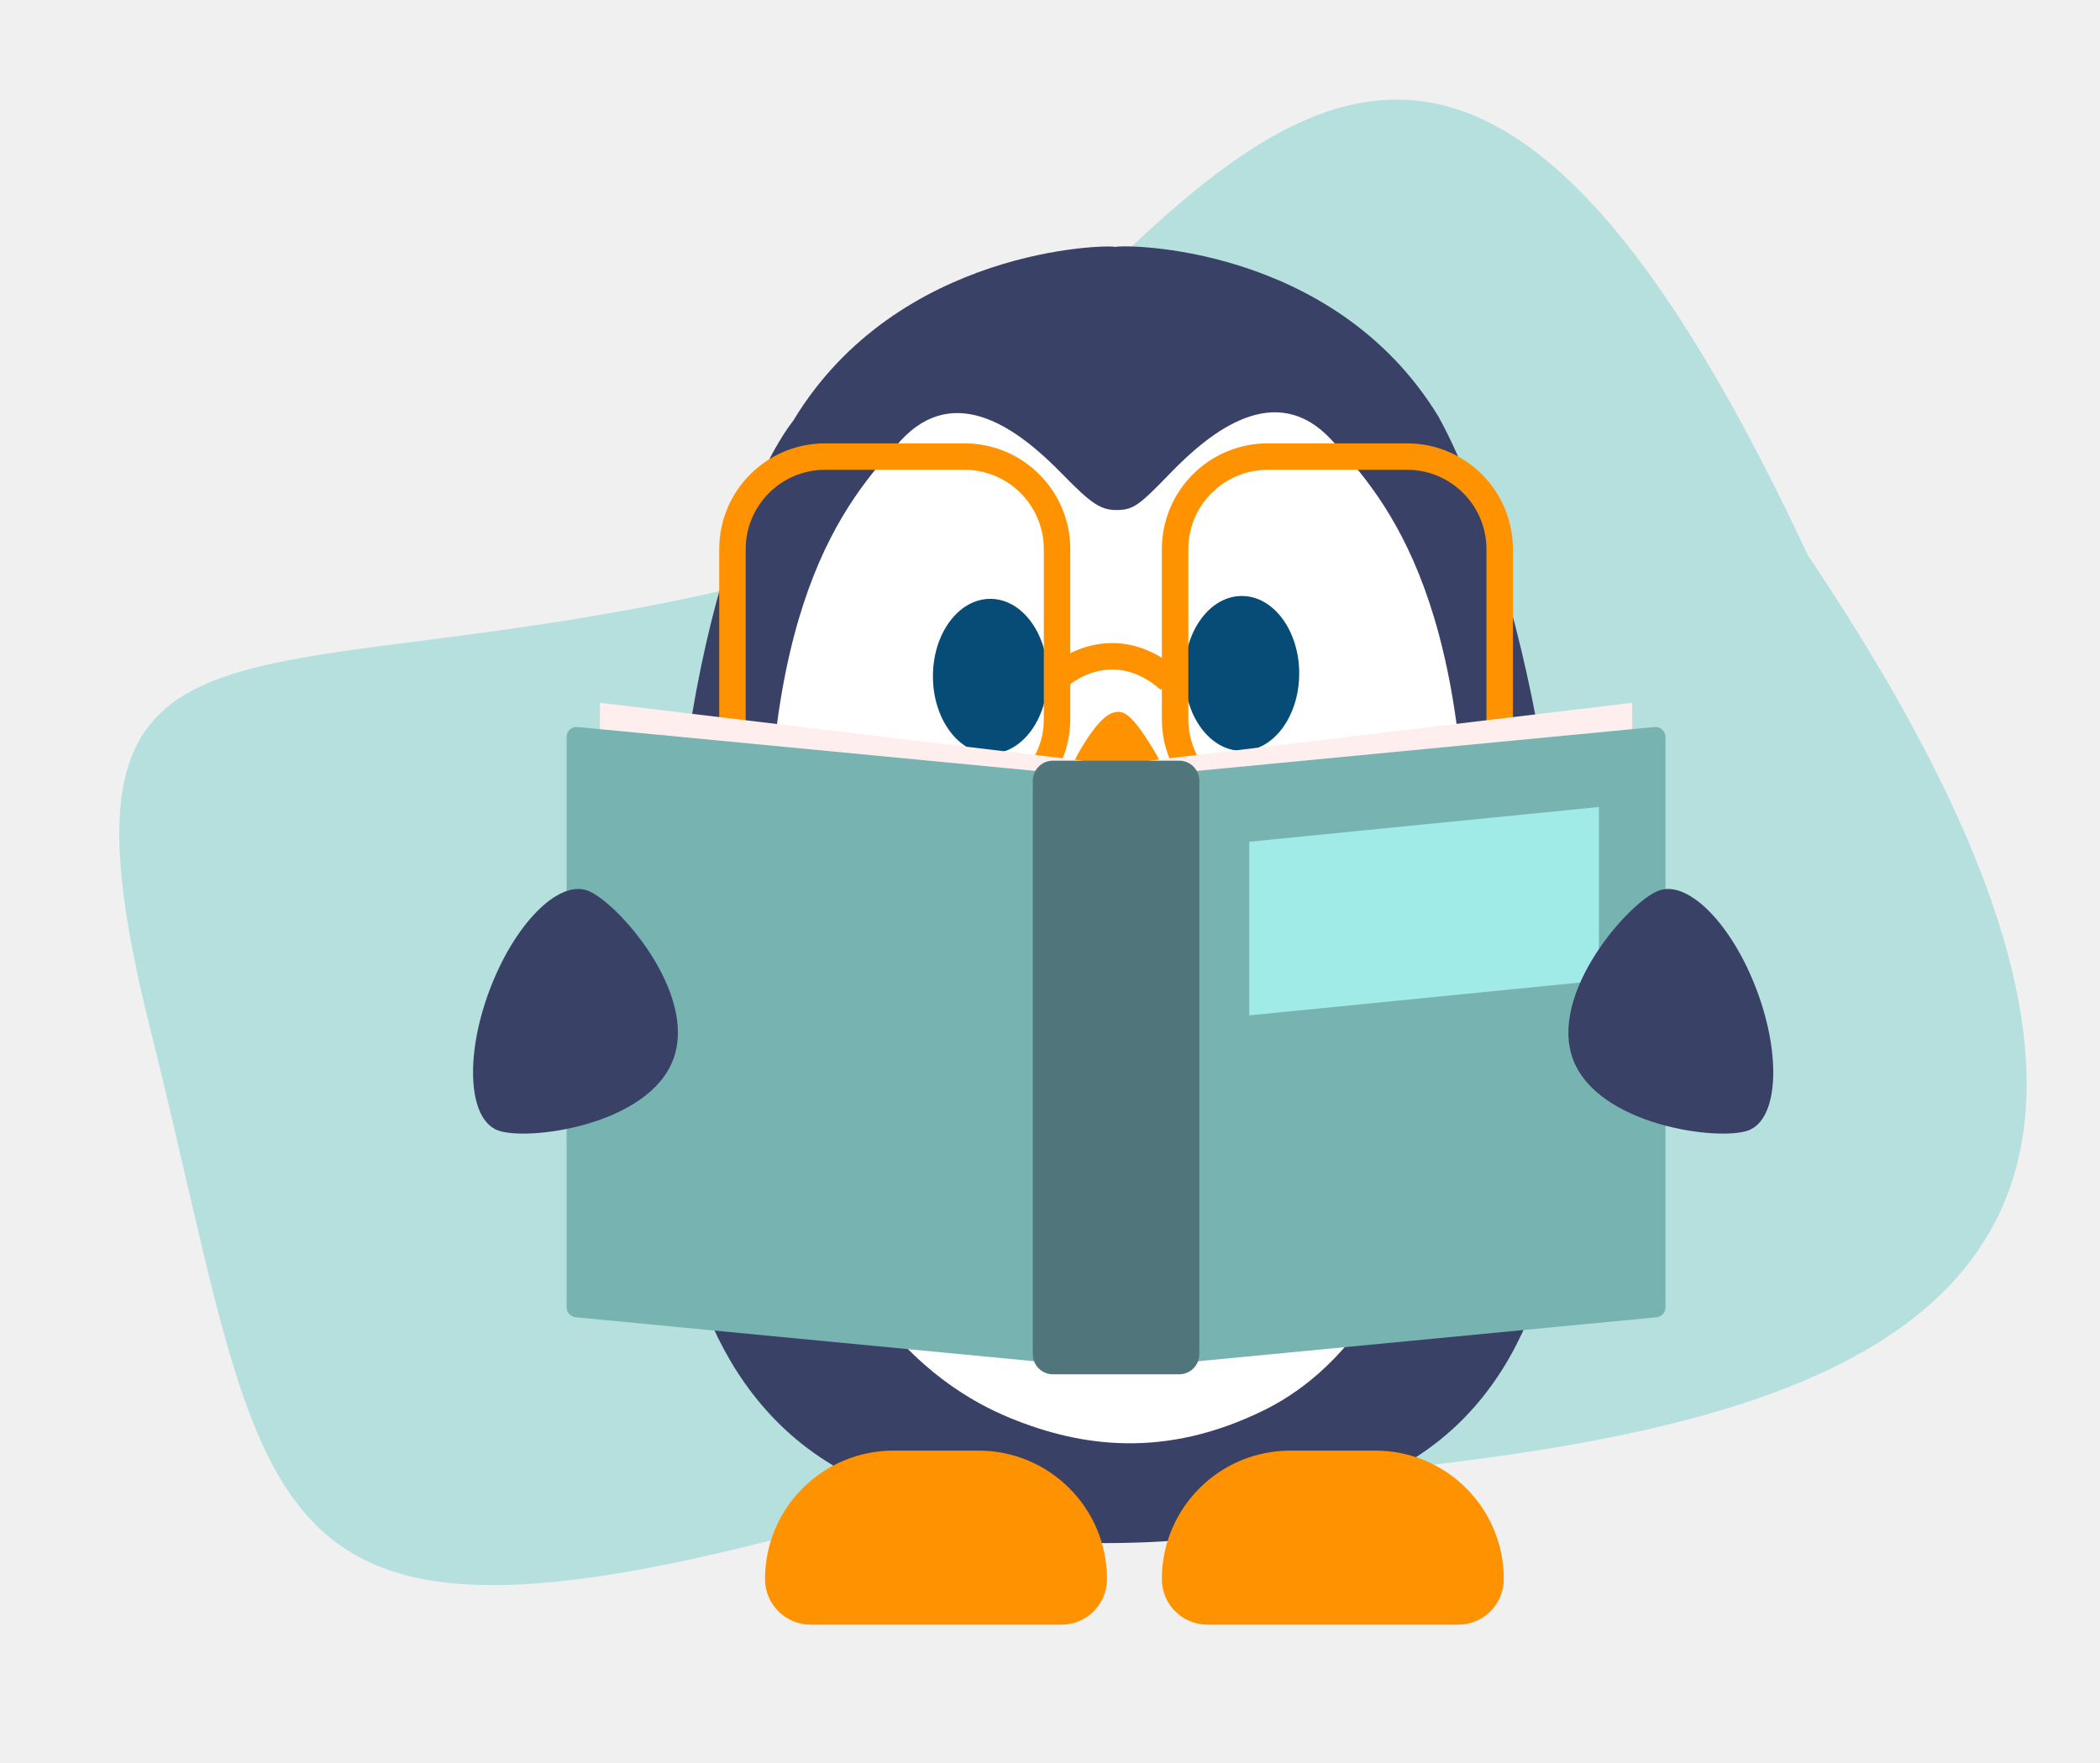
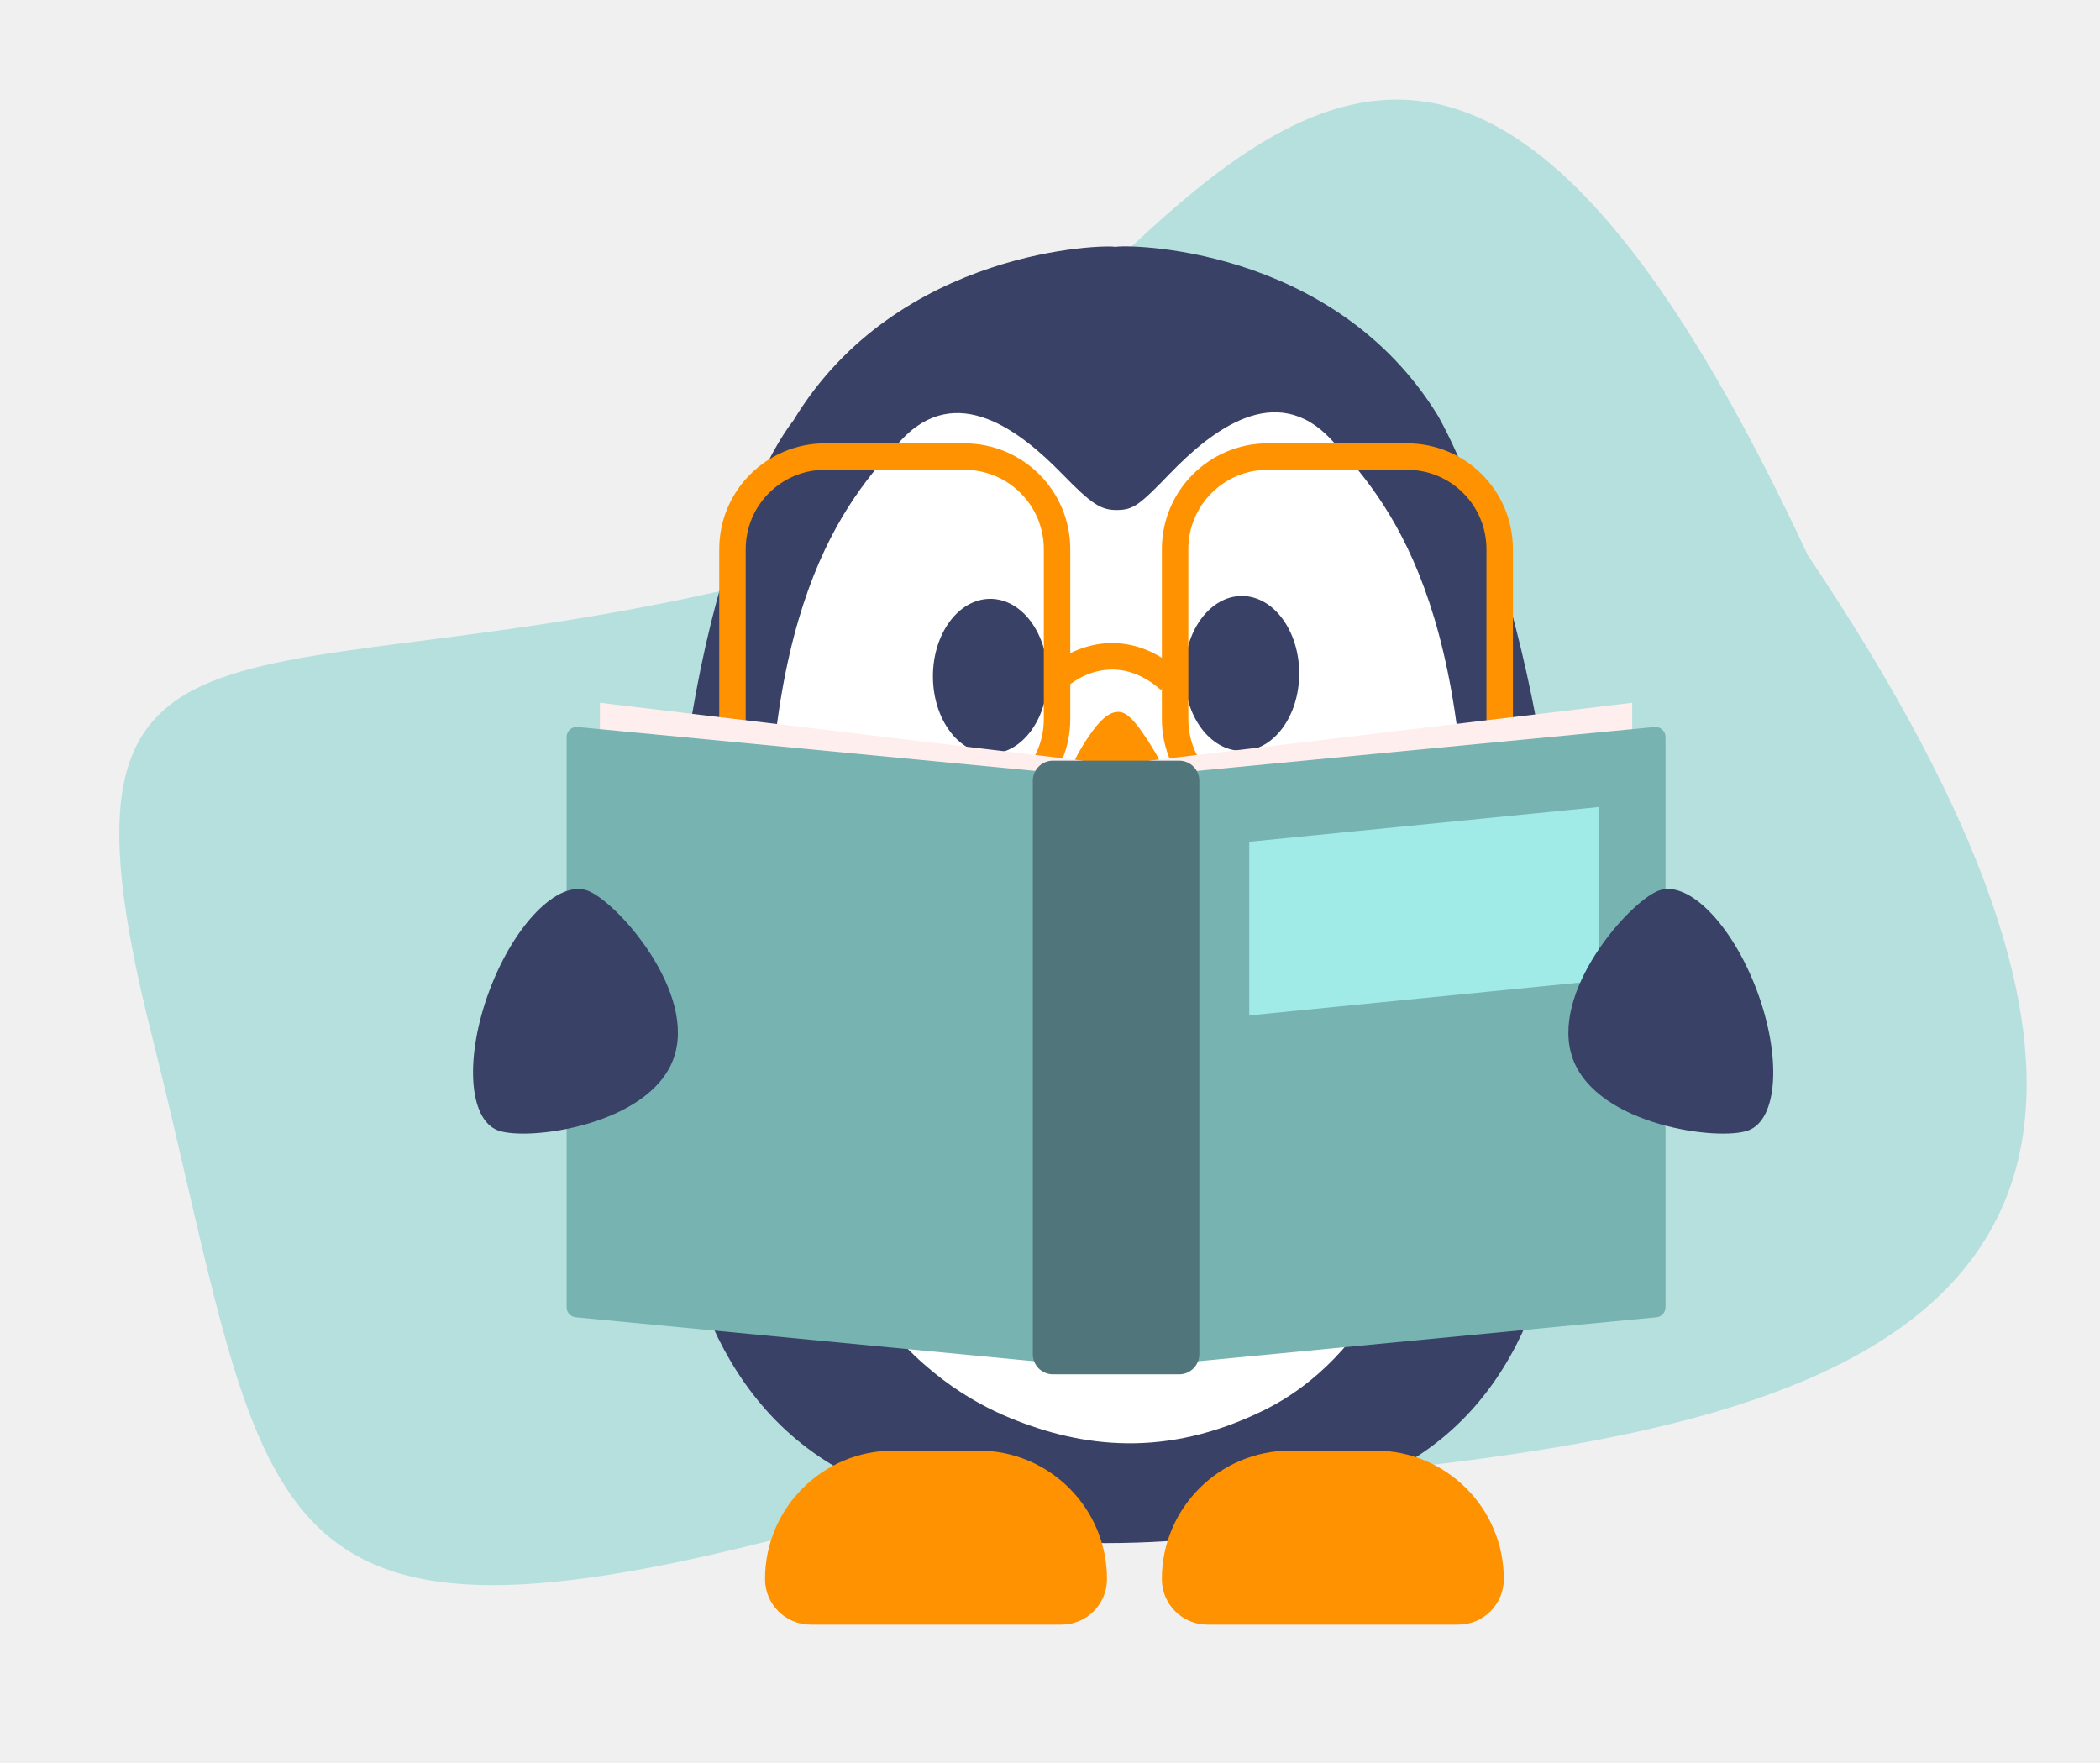
<svg xmlns="http://www.w3.org/2000/svg" width="137" height="115" viewBox="0 0 137 115" fill="none">
  <path d="M117.932 36.215C164.827 106.006 84.124 92.006 49.811 100.623C15.497 109.24 17.529 97.907 9.832 67.257C2.135 36.607 16.208 46.339 50.522 37.721C76.336 19.551 90.959 -21.573 117.932 36.215Z" fill="#B6E0DE" />
  <path d="M88.489 94.255C88.519 94.255 88.54 94.244 88.57 94.216C88.138 94.244 88.077 94.255 88.489 94.255Z" fill="white" />
  <path d="M92.575 94.22C92.595 94.24 92.615 94.251 92.635 94.251C92.997 94.251 92.947 94.24 92.575 94.22Z" fill="white" />
  <path d="M72.768 16.111C73.258 15.942 86.952 15.906 93.825 27.152C97.064 32.948 103.223 50.368 101.942 73.675C101.954 78.182 101.202 89.411 92.383 95.066C84.898 99.864 78.859 100.5 74.154 100.644C68.903 100.804 62.229 100.617 53.9 95.335C45.052 89.726 43.914 78.502 43.902 73.995C42.386 46.773 48.51 31.609 51.761 27.43C58.583 16.148 72.277 15.944 72.768 16.111Z" fill="#394167" />
  <path d="M90.605 96.415C90.615 96.415 90.625 96.404 90.635 96.395C90.454 96.404 90.423 96.415 90.605 96.415Z" fill="white" />
  <path d="M86.858 28.691C83.213 24.764 79.008 28.123 76.336 30.883C74.36 32.929 73.95 33.258 72.917 33.275C71.843 33.292 71.256 32.938 69.276 30.902C66.59 28.148 62.368 24.811 58.744 28.765C55.119 32.711 49.201 39.627 50.215 61.888C51.229 84.15 60.914 90.48 65.95 92.537C70.58 94.427 76.037 95.161 82.433 92.022C86.397 90.073 94.662 84.028 95.56 61.763C96.457 39.504 90.509 32.626 86.858 28.691Z" fill="white" />
  <path d="M90.492 96.398C90.502 96.407 90.512 96.407 90.522 96.407C90.674 96.418 90.653 96.407 90.492 96.398Z" fill="white" />
  <path d="M75.339 49.049C74.074 46.947 73.485 46.444 72.959 46.445C72.432 46.447 71.715 46.792 70.426 49.005C69.992 49.76 69.503 50.89 69.625 51.446C69.742 52.002 72.414 53.014 73.171 52.95C73.949 52.885 75.963 51.939 76.088 51.476C76.222 50.971 75.807 49.823 75.339 49.049Z" fill="#FF9200" />
  <path d="M49.909 103.026C49.909 98.396 53.662 94.643 58.291 94.643H63.835C68.465 94.643 72.218 98.396 72.218 103.026C72.218 104.668 70.886 106 69.243 106H52.883C51.24 106 49.909 104.668 49.909 103.026Z" fill="#FF9200" />
  <path d="M75.797 103.026C75.797 98.396 79.55 94.643 84.18 94.643H89.724C94.353 94.643 98.106 98.396 98.106 103.026C98.106 104.668 96.775 106 95.132 106H78.772C77.129 106 75.797 104.668 75.797 103.026Z" fill="#FF9200" />
-   <ellipse cx="81.015" cy="43.937" rx="3.743" ry="5.053" fill="#074B77" />
-   <ellipse cx="64.605" cy="44.124" rx="3.743" ry="5.053" fill="#074B77" />
+   <ellipse cx="81.015" cy="43.937" rx="3.743" ry="5.053" fill="#394167" />
+   <ellipse cx="64.605" cy="44.124" rx="3.743" ry="5.053" fill="#394167" />
  <rect x="47.785" y="29.789" width="21.175" height="23.166" rx="6.041" stroke="#FF9200" stroke-width="1.726" />
  <rect x="76.661" y="29.789" width="21.175" height="23.166" rx="6.041" stroke="#FF9200" stroke-width="1.726" />
  <path d="M68.827 44.359C69.989 43.197 73.109 41.571 76.295 44.359" stroke="#FF9200" stroke-width="1.726" />
  <path d="M70.637 49.63L39.137 45.853V84.377L70.637 88.153V49.63Z" fill="#FEEFEE" />
  <path d="M74.982 49.63L106.482 45.853V84.377L74.982 88.153V49.63Z" fill="#FEEFEE" />
  <path d="M77.155 50.386L107.938 47.433C108.322 47.396 108.655 47.699 108.655 48.085V85.293C108.655 85.63 108.399 85.912 108.063 85.944L77.155 88.909V50.386Z" fill="#77B3B0" />
  <path d="M81.5 54.918L104.311 52.652V63.982L81.5 66.248V54.918Z" fill="#A0EBE7" />
  <path d="M68.464 50.386L37.681 47.433C37.297 47.396 36.964 47.699 36.964 48.085V85.293C36.964 85.63 37.221 85.912 37.556 85.944L68.464 88.909V50.386Z" fill="#77B3B0" />
  <rect x="67.379" y="49.63" width="10.862" height="40.034" rx="1.309" fill="#50757A" />
  <path d="M114.062 73.751C115.985 73.031 116.233 68.946 114.616 64.626C112.999 60.307 110.129 57.389 108.206 58.109C106.283 58.83 101.005 64.798 102.622 69.117C104.239 73.436 112.139 74.471 114.062 73.751Z" fill="#394167" />
  <path d="M32.482 73.751C30.559 73.031 30.311 68.946 31.928 64.626C33.545 60.307 36.415 57.389 38.338 58.109C40.261 58.83 45.54 64.798 43.922 69.117C42.305 73.436 34.406 74.471 32.482 73.751Z" fill="#394167" />
</svg>
